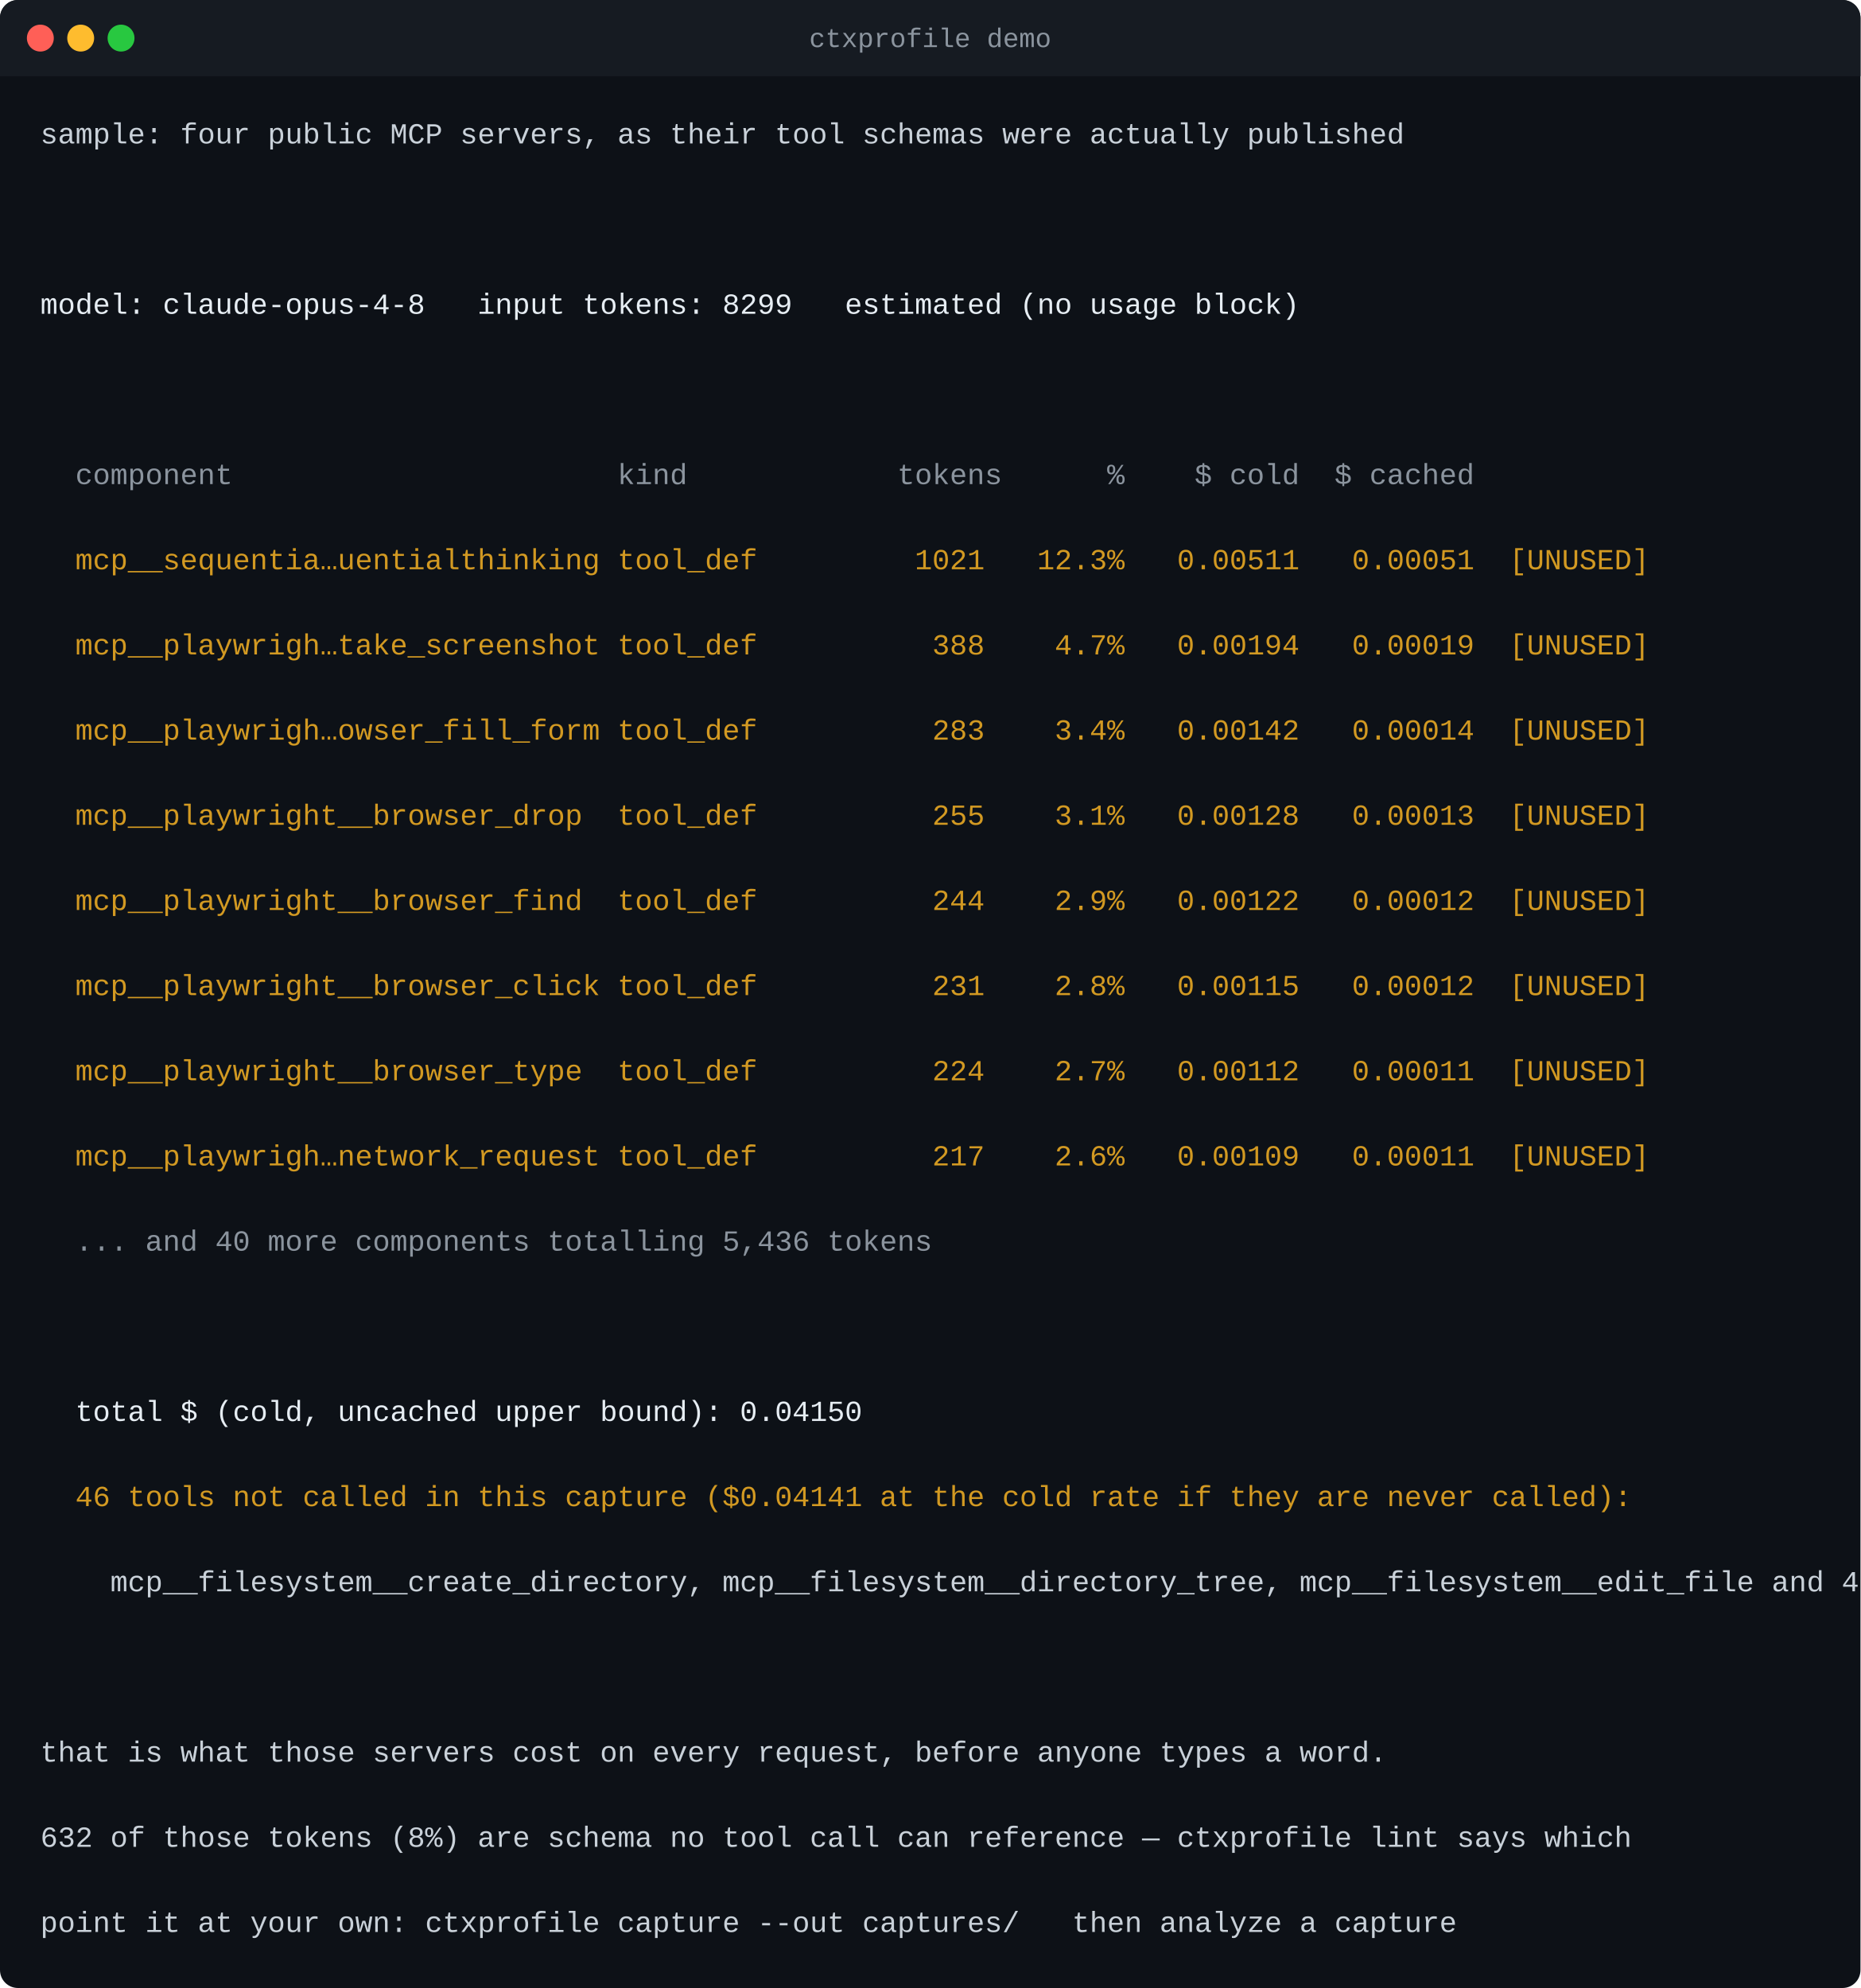
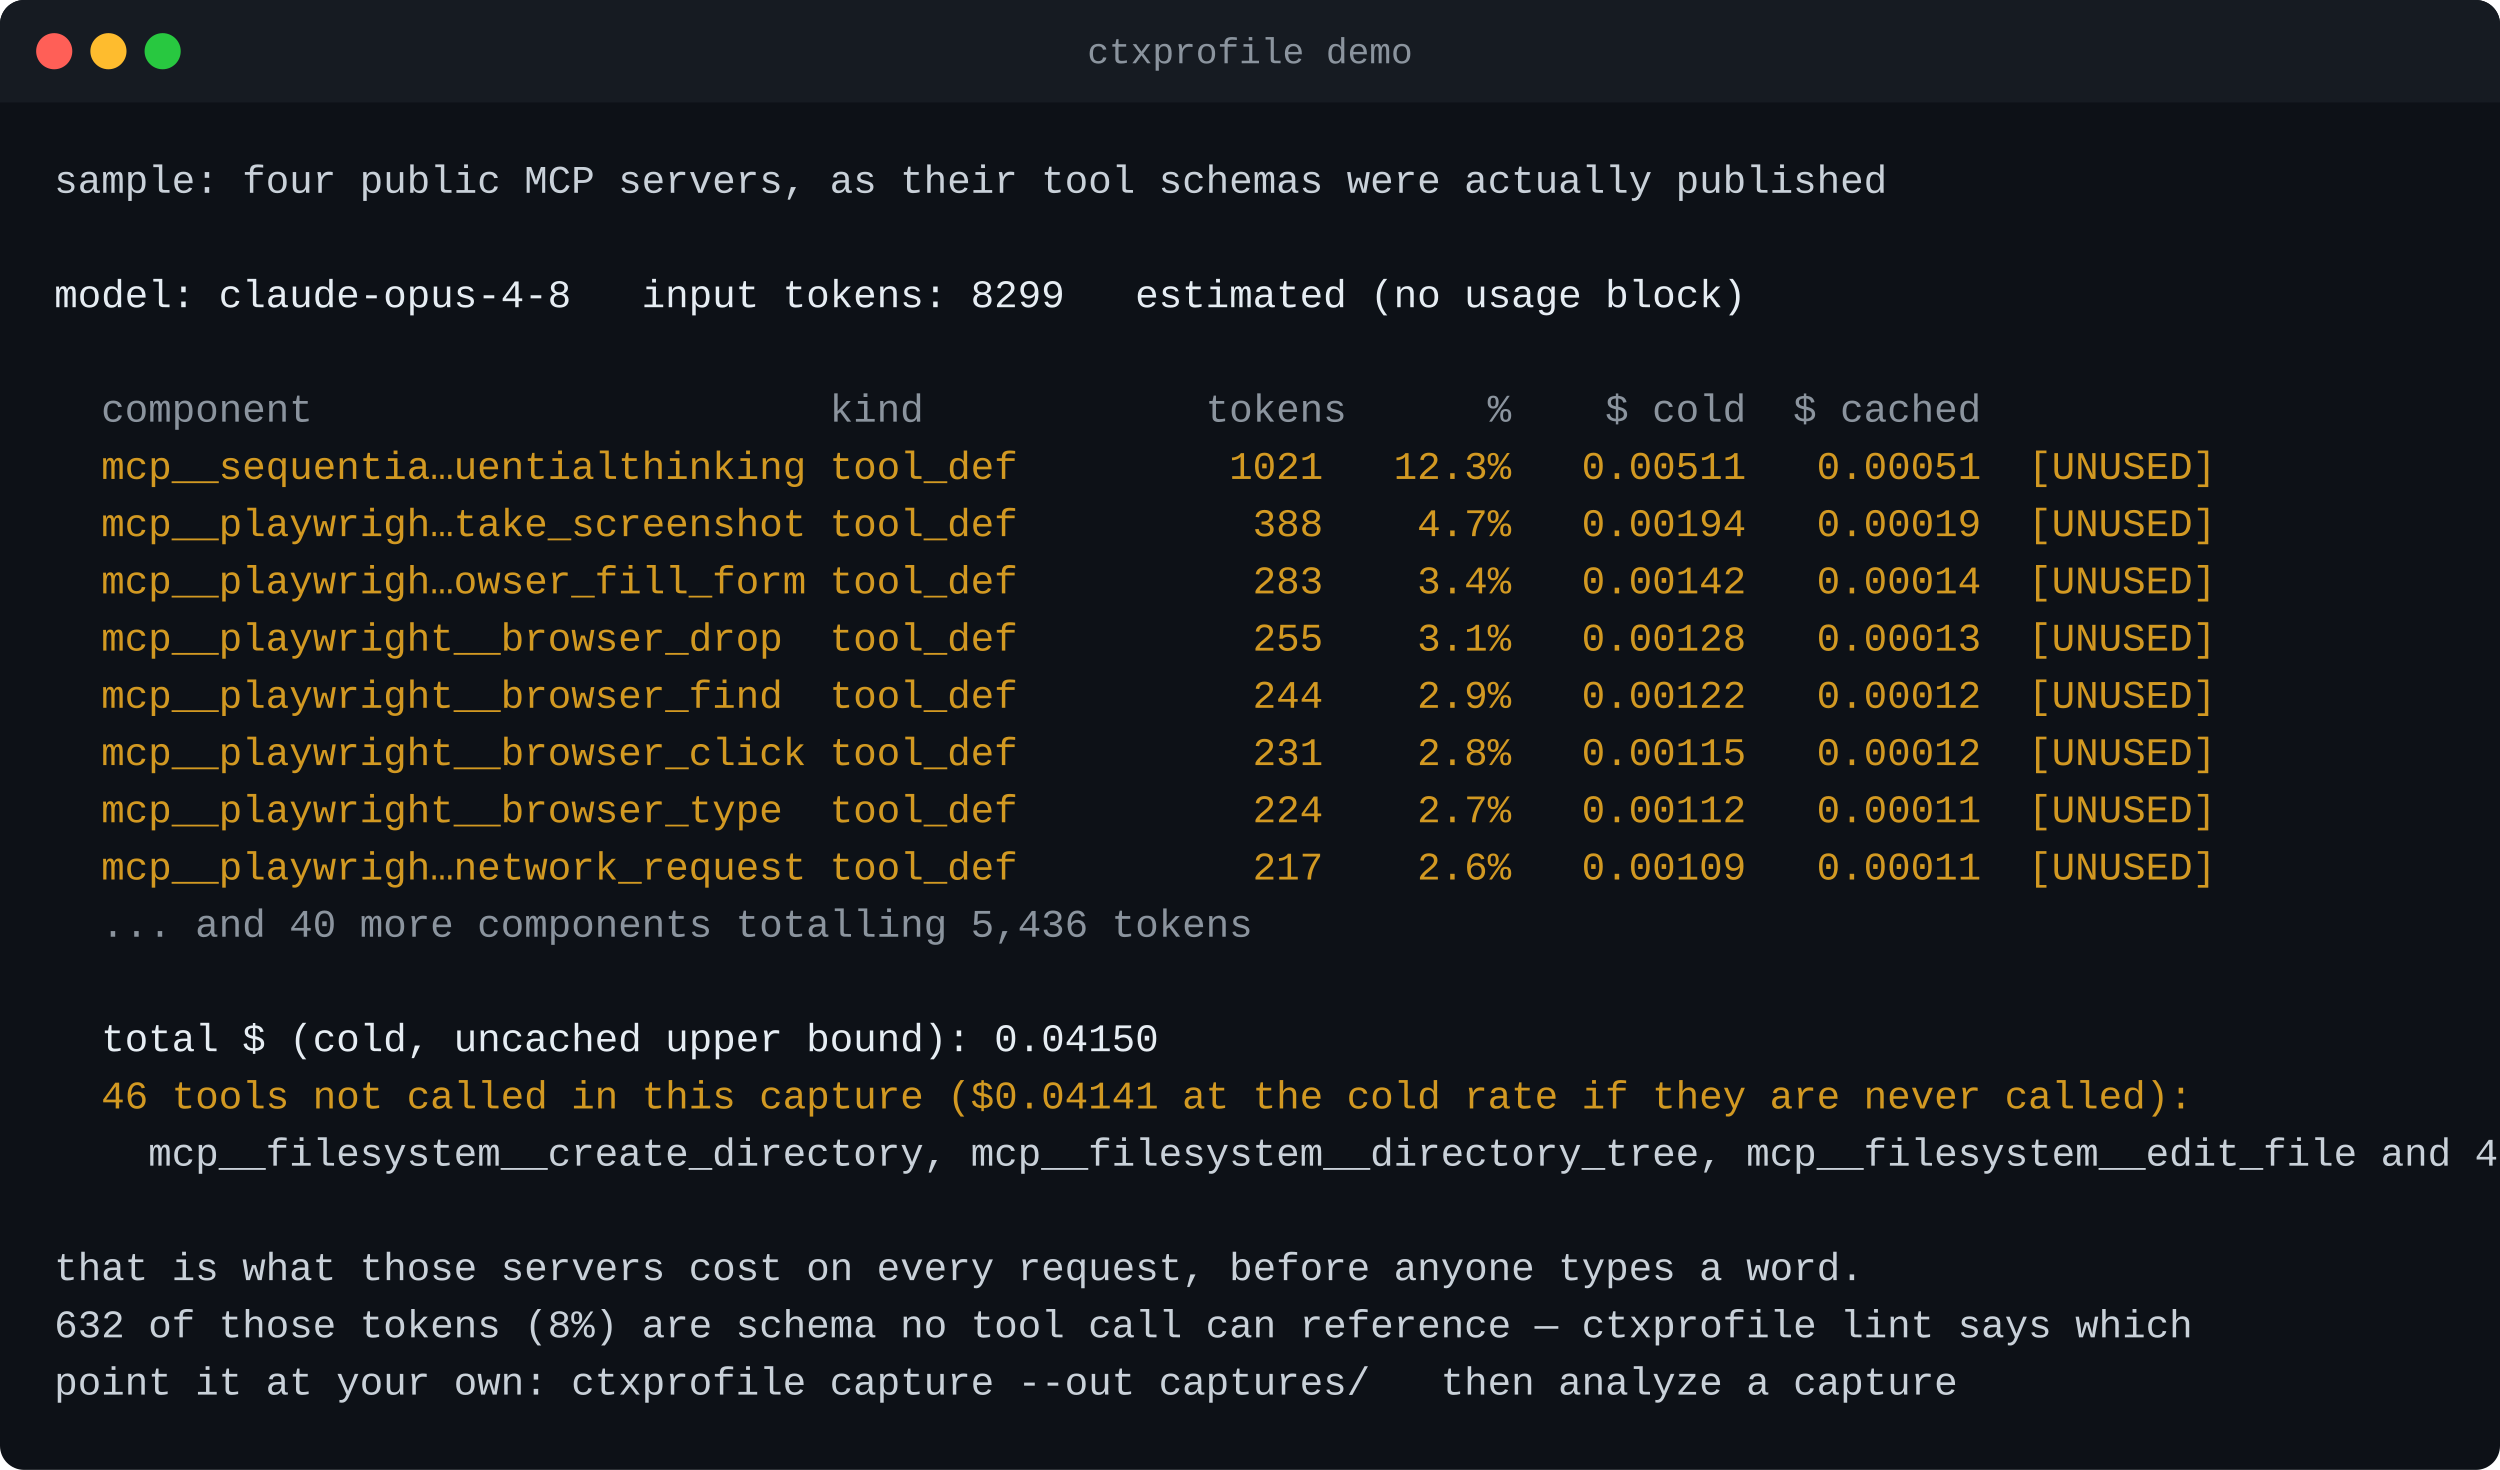
- <svg xmlns="http://www.w3.org/2000/svg" width="830" height="887" viewBox="0 0 830 887" font-family="ui-monospace, SFMono-Regular, 'SF Mono', Menlo, Consolas, 'Liberation Mono', monospace" font-size="13">
-   <rect width="830" height="887" rx="8" fill="#0d1117" />
+ <svg xmlns="http://www.w3.org/2000/svg" width="830" height="488" viewBox="0 0 830 488" font-family="ui-monospace, SFMono-Regular, 'SF Mono', Menlo, Consolas, 'Liberation Mono', monospace" font-size="13">
+   <rect width="830" height="488" rx="8" fill="#0d1117" />
  <path d="M0 8a8 8 0 0 1 8-8h814a8 8 0 0 1 8 8v26H0z" fill="#161b22" />
  <circle cx="18" cy="17" r="6" fill="#ff5f57" />
  <circle cx="36" cy="17" r="6" fill="#febc2e" />
  <circle cx="54" cy="17" r="6" fill="#28c840" />
  <text x="415" y="21" text-anchor="middle" fill="#8b949e" font-size="12">ctxprofile demo</text>
  <text x="18" y="64" fill="#c9d1d9" xml:space="preserve">sample: four public MCP servers, as their tool schemas were actually published</text>
-   <text x="18" y="140" fill="#e6edf3" xml:space="preserve">model: claude-opus-4-8   input tokens: 8299   estimated (no usage block)</text>
-   <text x="18" y="216" fill="#8b949e" xml:space="preserve">  component                      kind            tokens      %    $ cold  $ cached</text>
-   <text x="18" y="254" fill="#d29922" xml:space="preserve">  mcp__sequentia…uentialthinking tool_def         1021   12.3%   0.00511   0.00051  [UNUSED]</text>
-   <text x="18" y="292" fill="#d29922" xml:space="preserve">  mcp__playwrigh…take_screenshot tool_def          388    4.7%   0.00194   0.00019  [UNUSED]</text>
-   <text x="18" y="330" fill="#d29922" xml:space="preserve">  mcp__playwrigh…owser_fill_form tool_def          283    3.4%   0.00142   0.00014  [UNUSED]</text>
-   <text x="18" y="368" fill="#d29922" xml:space="preserve">  mcp__playwright__browser_drop  tool_def          255    3.1%   0.00128   0.00013  [UNUSED]</text>
-   <text x="18" y="406" fill="#d29922" xml:space="preserve">  mcp__playwright__browser_find  tool_def          244    2.9%   0.00122   0.00012  [UNUSED]</text>
-   <text x="18" y="444" fill="#d29922" xml:space="preserve">  mcp__playwright__browser_click tool_def          231    2.8%   0.00115   0.00012  [UNUSED]</text>
-   <text x="18" y="482" fill="#d29922" xml:space="preserve">  mcp__playwright__browser_type  tool_def          224    2.7%   0.00112   0.00011  [UNUSED]</text>
-   <text x="18" y="520" fill="#d29922" xml:space="preserve">  mcp__playwrigh…network_request tool_def          217    2.6%   0.00109   0.00011  [UNUSED]</text>
-   <text x="18" y="558" fill="#8b949e" xml:space="preserve">  ... and 40 more components totalling 5,436 tokens</text>
-   <text x="18" y="634" fill="#e6edf3" xml:space="preserve">  total $ (cold, uncached upper bound): 0.04150</text>
-   <text x="18" y="672" fill="#d29922" xml:space="preserve">  46 tools not called in this capture ($0.04141 at the cold rate if they are never called):</text>
-   <text x="18" y="710" fill="#c9d1d9" xml:space="preserve">    mcp__filesystem__create_directory, mcp__filesystem__directory_tree, mcp__filesystem__edit_file and 43 more</text>
-   <text x="18" y="786" fill="#c9d1d9" xml:space="preserve">that is what those servers cost on every request, before anyone types a word.</text>
-   <text x="18" y="824" fill="#c9d1d9" xml:space="preserve">632 of those tokens (8%) are schema no tool call can reference — ctxprofile lint says which</text>
-   <text x="18" y="862" fill="#c9d1d9" xml:space="preserve">point it at your own: ctxprofile capture --out captures/   then analyze a capture</text>
+   <text x="18" y="102" fill="#e6edf3" xml:space="preserve">model: claude-opus-4-8   input tokens: 8299   estimated (no usage block)</text>
+   <text x="18" y="140" fill="#8b949e" xml:space="preserve">  component                      kind            tokens      %    $ cold  $ cached</text>
+   <text x="18" y="159" fill="#d29922" xml:space="preserve">  mcp__sequentia…uentialthinking tool_def         1021   12.3%   0.00511   0.00051  [UNUSED]</text>
+   <text x="18" y="178" fill="#d29922" xml:space="preserve">  mcp__playwrigh…take_screenshot tool_def          388    4.7%   0.00194   0.00019  [UNUSED]</text>
+   <text x="18" y="197" fill="#d29922" xml:space="preserve">  mcp__playwrigh…owser_fill_form tool_def          283    3.4%   0.00142   0.00014  [UNUSED]</text>
+   <text x="18" y="216" fill="#d29922" xml:space="preserve">  mcp__playwright__browser_drop  tool_def          255    3.1%   0.00128   0.00013  [UNUSED]</text>
+   <text x="18" y="235" fill="#d29922" xml:space="preserve">  mcp__playwright__browser_find  tool_def          244    2.9%   0.00122   0.00012  [UNUSED]</text>
+   <text x="18" y="254" fill="#d29922" xml:space="preserve">  mcp__playwright__browser_click tool_def          231    2.8%   0.00115   0.00012  [UNUSED]</text>
+   <text x="18" y="273" fill="#d29922" xml:space="preserve">  mcp__playwright__browser_type  tool_def          224    2.7%   0.00112   0.00011  [UNUSED]</text>
+   <text x="18" y="292" fill="#d29922" xml:space="preserve">  mcp__playwrigh…network_request tool_def          217    2.6%   0.00109   0.00011  [UNUSED]</text>
+   <text x="18" y="311" fill="#8b949e" xml:space="preserve">  ... and 40 more components totalling 5,436 tokens</text>
+   <text x="18" y="349" fill="#e6edf3" xml:space="preserve">  total $ (cold, uncached upper bound): 0.04150</text>
+   <text x="18" y="368" fill="#d29922" xml:space="preserve">  46 tools not called in this capture ($0.04141 at the cold rate if they are never called):</text>
+   <text x="18" y="387" fill="#c9d1d9" xml:space="preserve">    mcp__filesystem__create_directory, mcp__filesystem__directory_tree, mcp__filesystem__edit_file and 43 more</text>
+   <text x="18" y="425" fill="#c9d1d9" xml:space="preserve">that is what those servers cost on every request, before anyone types a word.</text>
+   <text x="18" y="444" fill="#c9d1d9" xml:space="preserve">632 of those tokens (8%) are schema no tool call can reference — ctxprofile lint says which</text>
+   <text x="18" y="463" fill="#c9d1d9" xml:space="preserve">point it at your own: ctxprofile capture --out captures/   then analyze a capture</text>
</svg>
